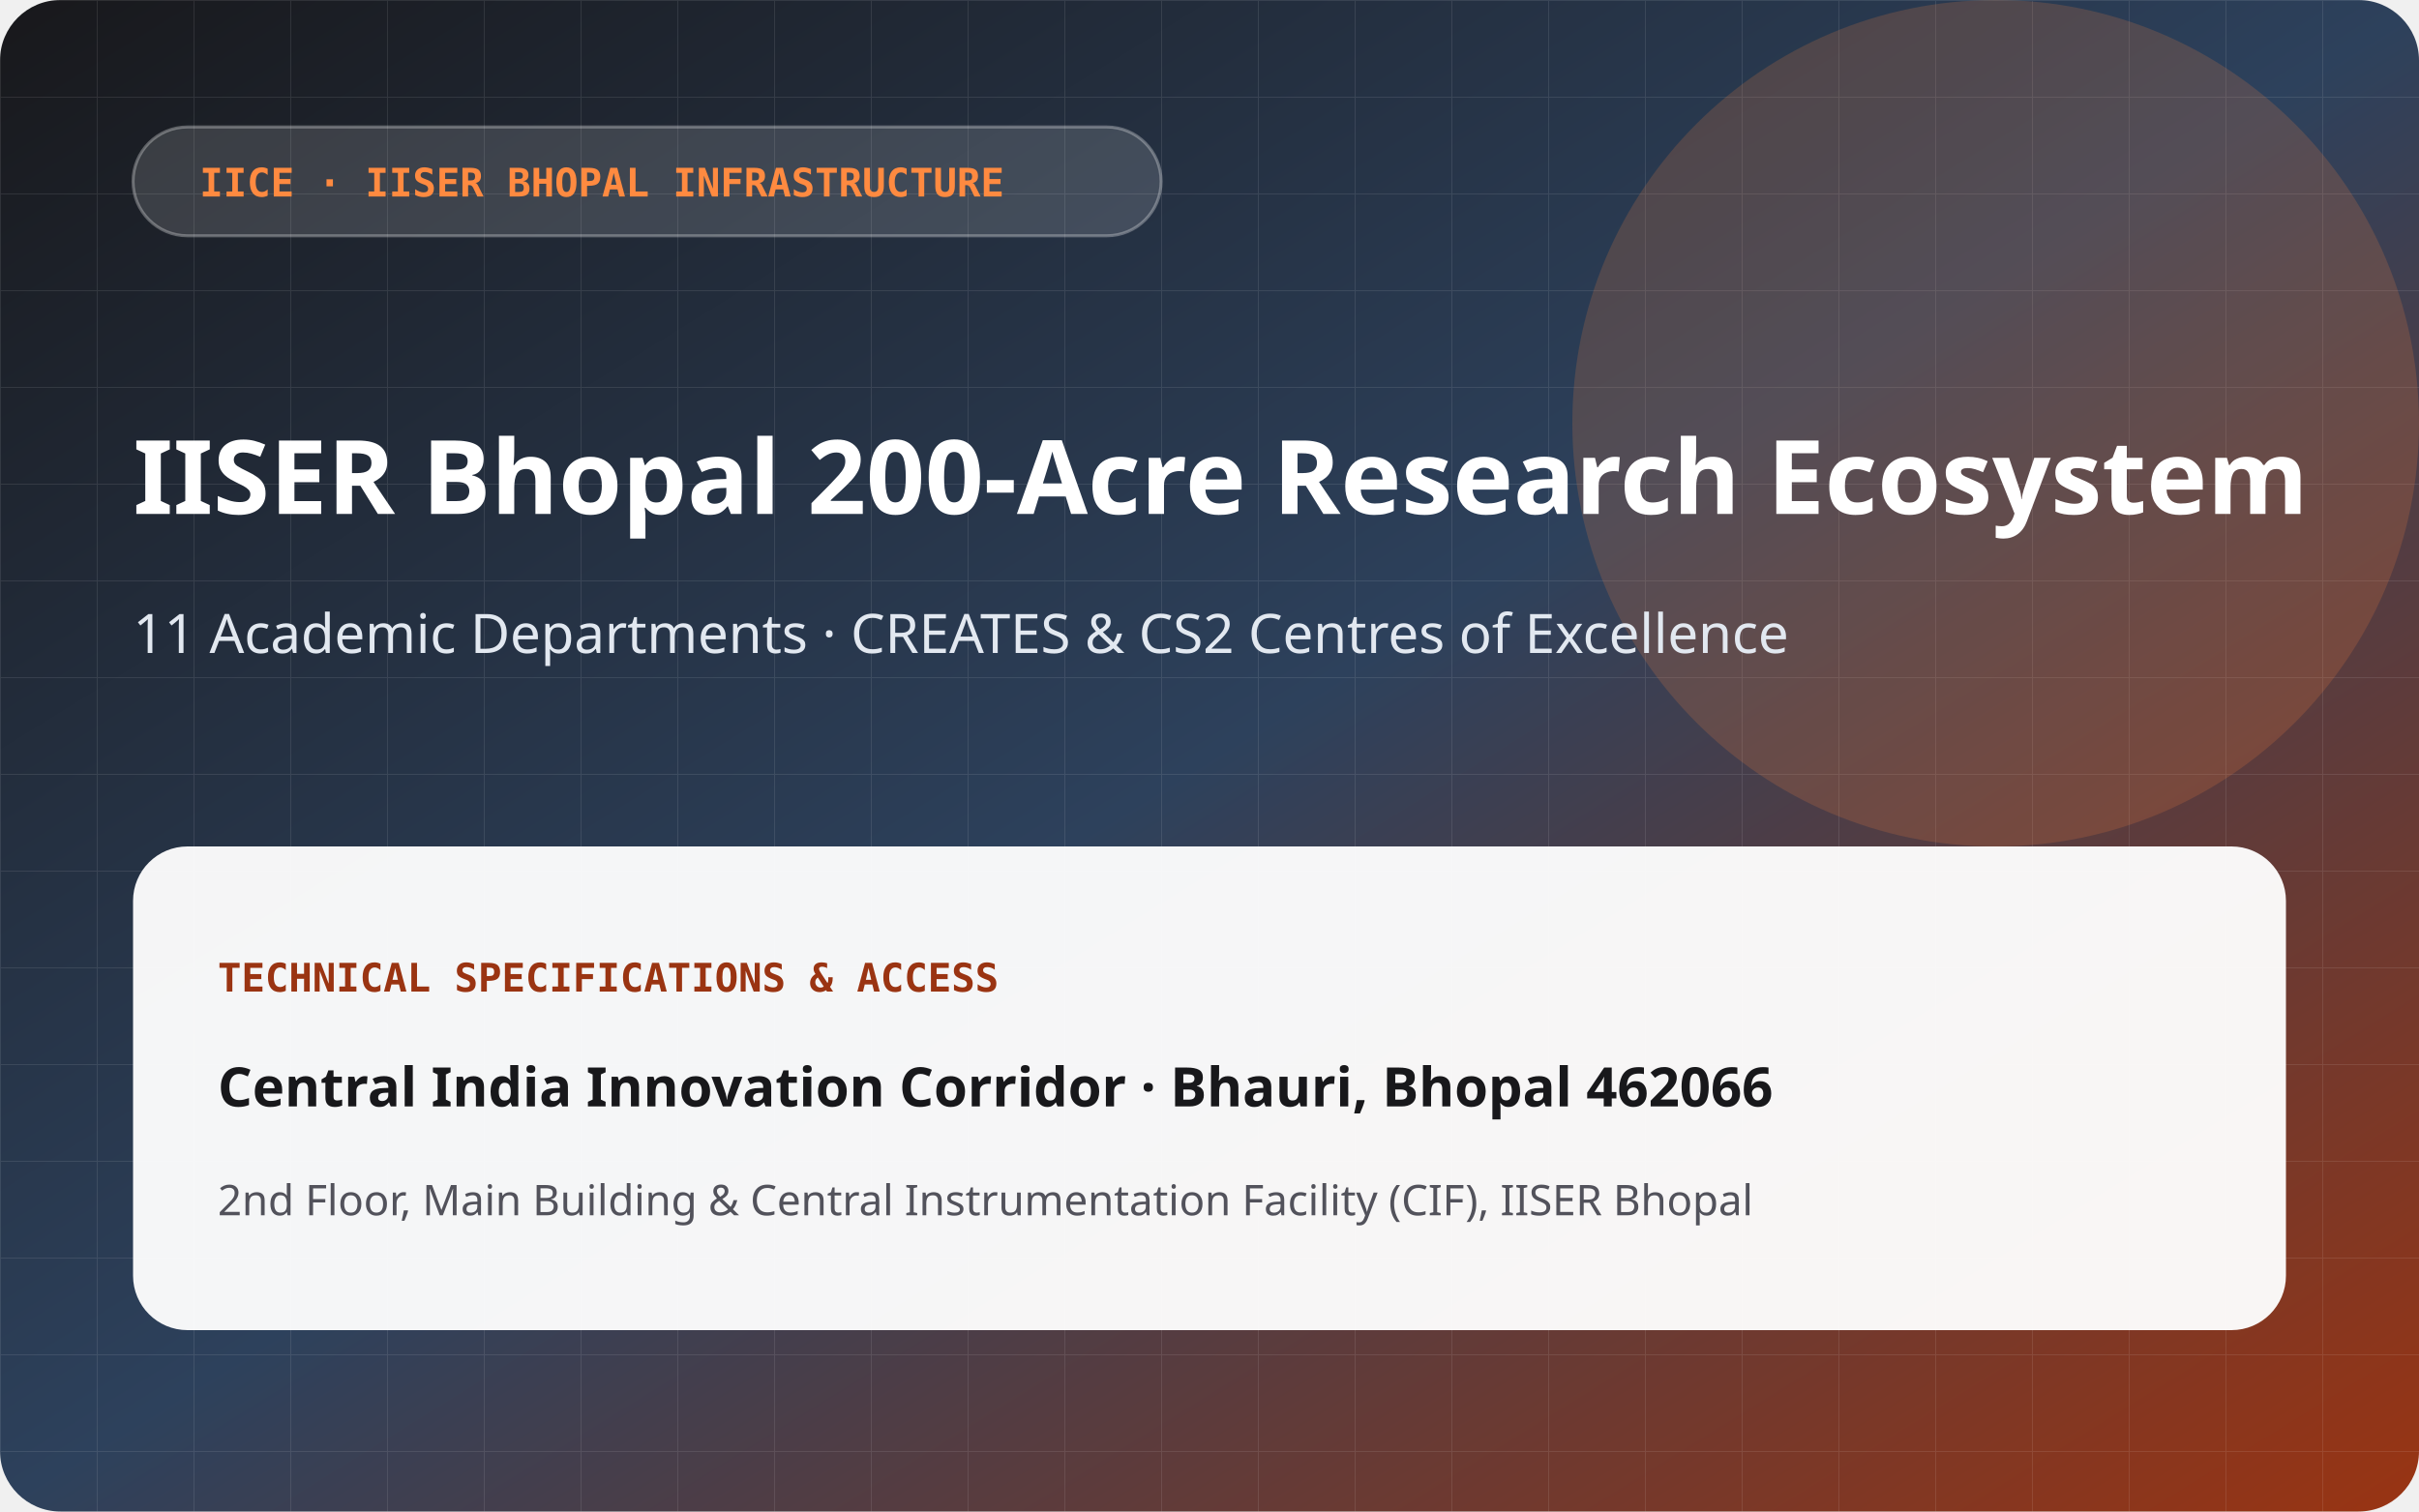
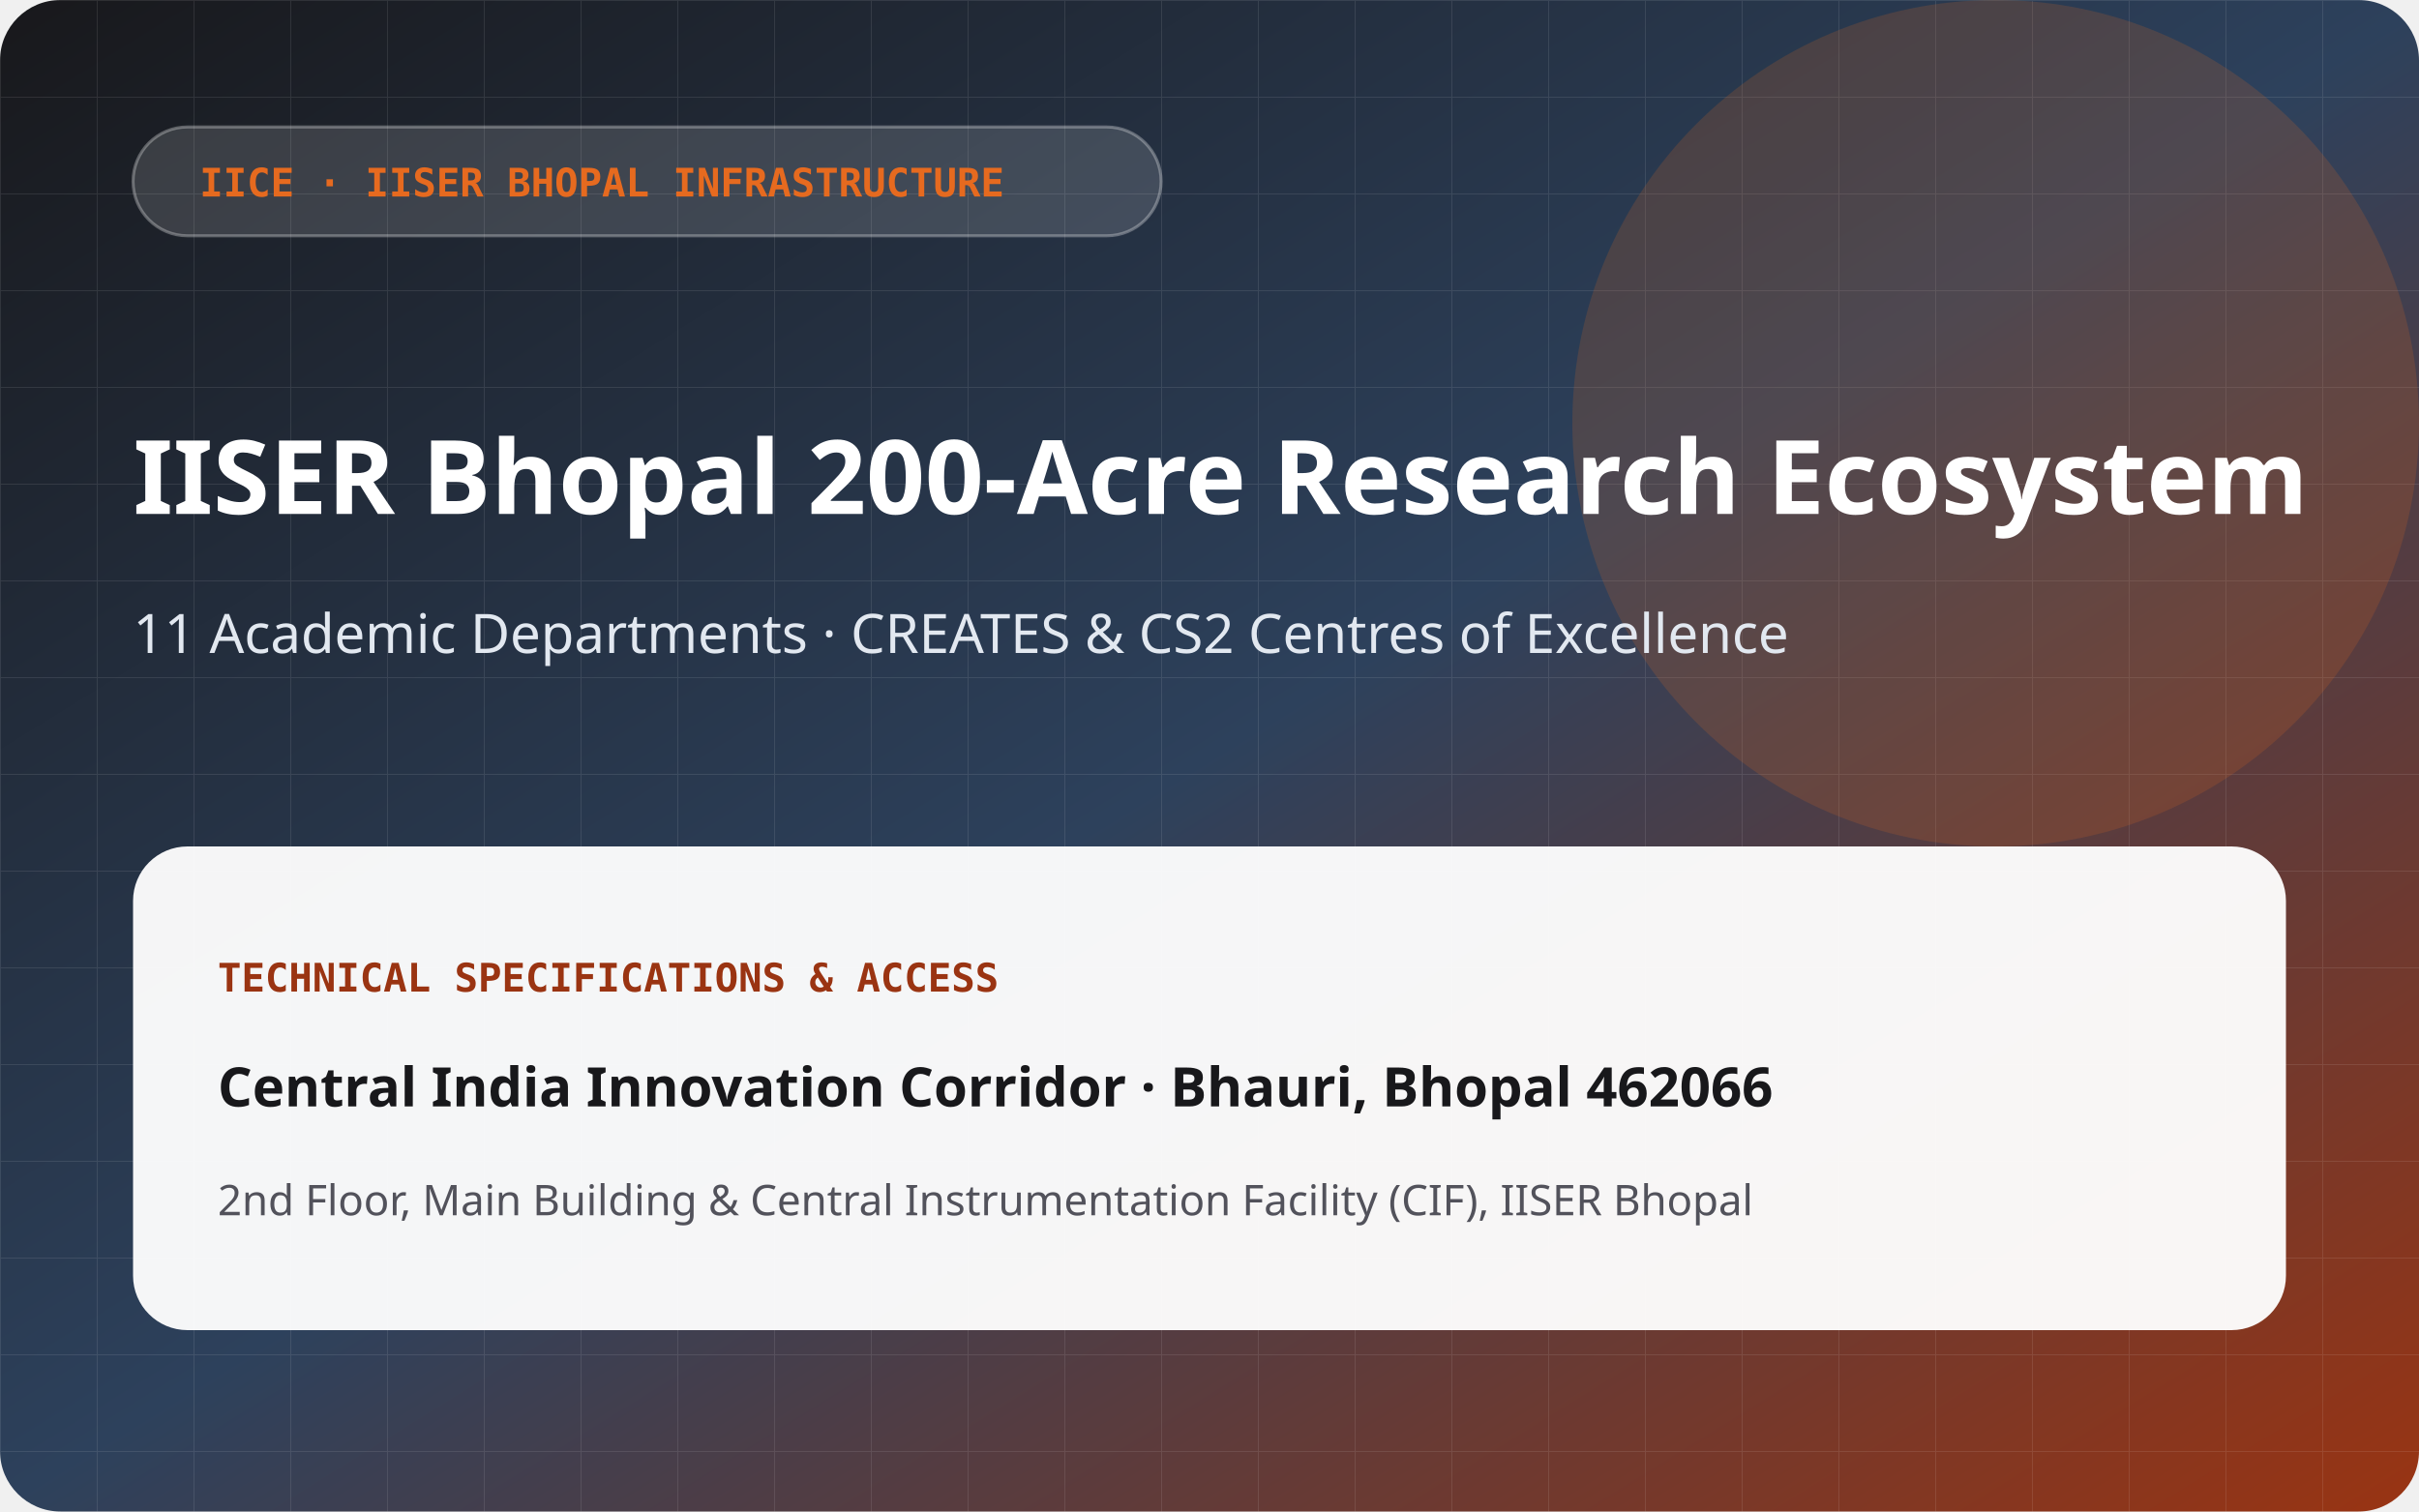
<svg xmlns="http://www.w3.org/2000/svg" viewBox="0 0 800 500" width="800" height="500">
  <defs>
    <linearGradient id="fbg" x1="0" y1="0" x2="1" y2="1">
      <stop offset="0%" stop-color="#18181b" />
      <stop offset="50%" stop-color="#2d415c" />
-       <stop offset="100%" stop-color="#9a3412" />
+       <stop offset="100%" stop-color="var(--t-accent-text, #9a3412)" />
    </linearGradient>
    <pattern id="fgrid" width="32" height="32" patternUnits="userSpaceOnUse">
      <path d="M 32 0 L 0 0 0 32" fill="none" stroke="#ffffff" stroke-width="0.6" stroke-opacity="0.1" />
    </pattern>
  </defs>
  <rect width="800" height="500" rx="20" fill="url(#fbg)" />
  <rect width="800" height="500" rx="20" fill="url(#fgrid)" />
-   <circle cx="660" cy="140" r="140" fill="#ff8a40" fill-opacity="0.18" />
+   <circle cx="660" cy="140" r="140" fill="var(--t-accent, #e66a1f)" fill-opacity="0.18" />
  <rect x="44" y="42" width="340" height="36" rx="18" fill="#ffffff" fill-opacity="0.14" stroke="#ffffff" stroke-opacity="0.3" />
-   <text x="66" y="65" font-family="ui-monospace, monospace" font-size="13" font-weight="700" fill="#ff8a40">IICE · IISER BHOPAL INFRASTRUCTURE</text>
+   <text x="66" y="65" font-family="ui-monospace, monospace" font-size="13" font-weight="700" fill="var(--t-accent, #e66a1f)">IICE · IISER BHOPAL INFRASTRUCTURE</text>
  <text x="44" y="170" font-family="'Plus Jakarta Sans', system-ui, sans-serif" font-size="34" font-weight="800" fill="#ffffff">IISER Bhopal 200-Acre Research Ecosystem</text>
  <text x="44" y="216" font-family="'Plus Jakarta Sans', system-ui, sans-serif" font-size="18" font-weight="500" fill="#e2e8f0">11 Academic Departments · CREATES &amp; CS2 Centres of Excellence</text>
  <rect x="44" y="280" width="712" height="160" rx="18" fill="#ffffff" fill-opacity="0.95" />
-   <text x="72" y="328" font-family="ui-monospace, monospace" font-size="13" font-weight="800" fill="#9a3412">TECHNICAL SPECIFICATIONS &amp; ACCESS</text>
+   <text x="72" y="328" font-family="ui-monospace, monospace" font-size="13" font-weight="800" fill="var(--t-accent-text, #9a3412)">TECHNICAL SPECIFICATIONS &amp; ACCESS</text>
  <text x="72" y="366" font-family="'Plus Jakarta Sans', system-ui, sans-serif" font-size="18" font-weight="700" fill="#18181b">Central India Innovation Corridor · Bhauri, Bhopal 462066</text>
  <text x="72" y="402" font-family="'Plus Jakarta Sans', system-ui, sans-serif" font-size="14" font-weight="500" fill="#52525b">2nd Floor, Main Building &amp; Central Instrumentation Facility (CIF), IISER Bhopal</text>
</svg>
